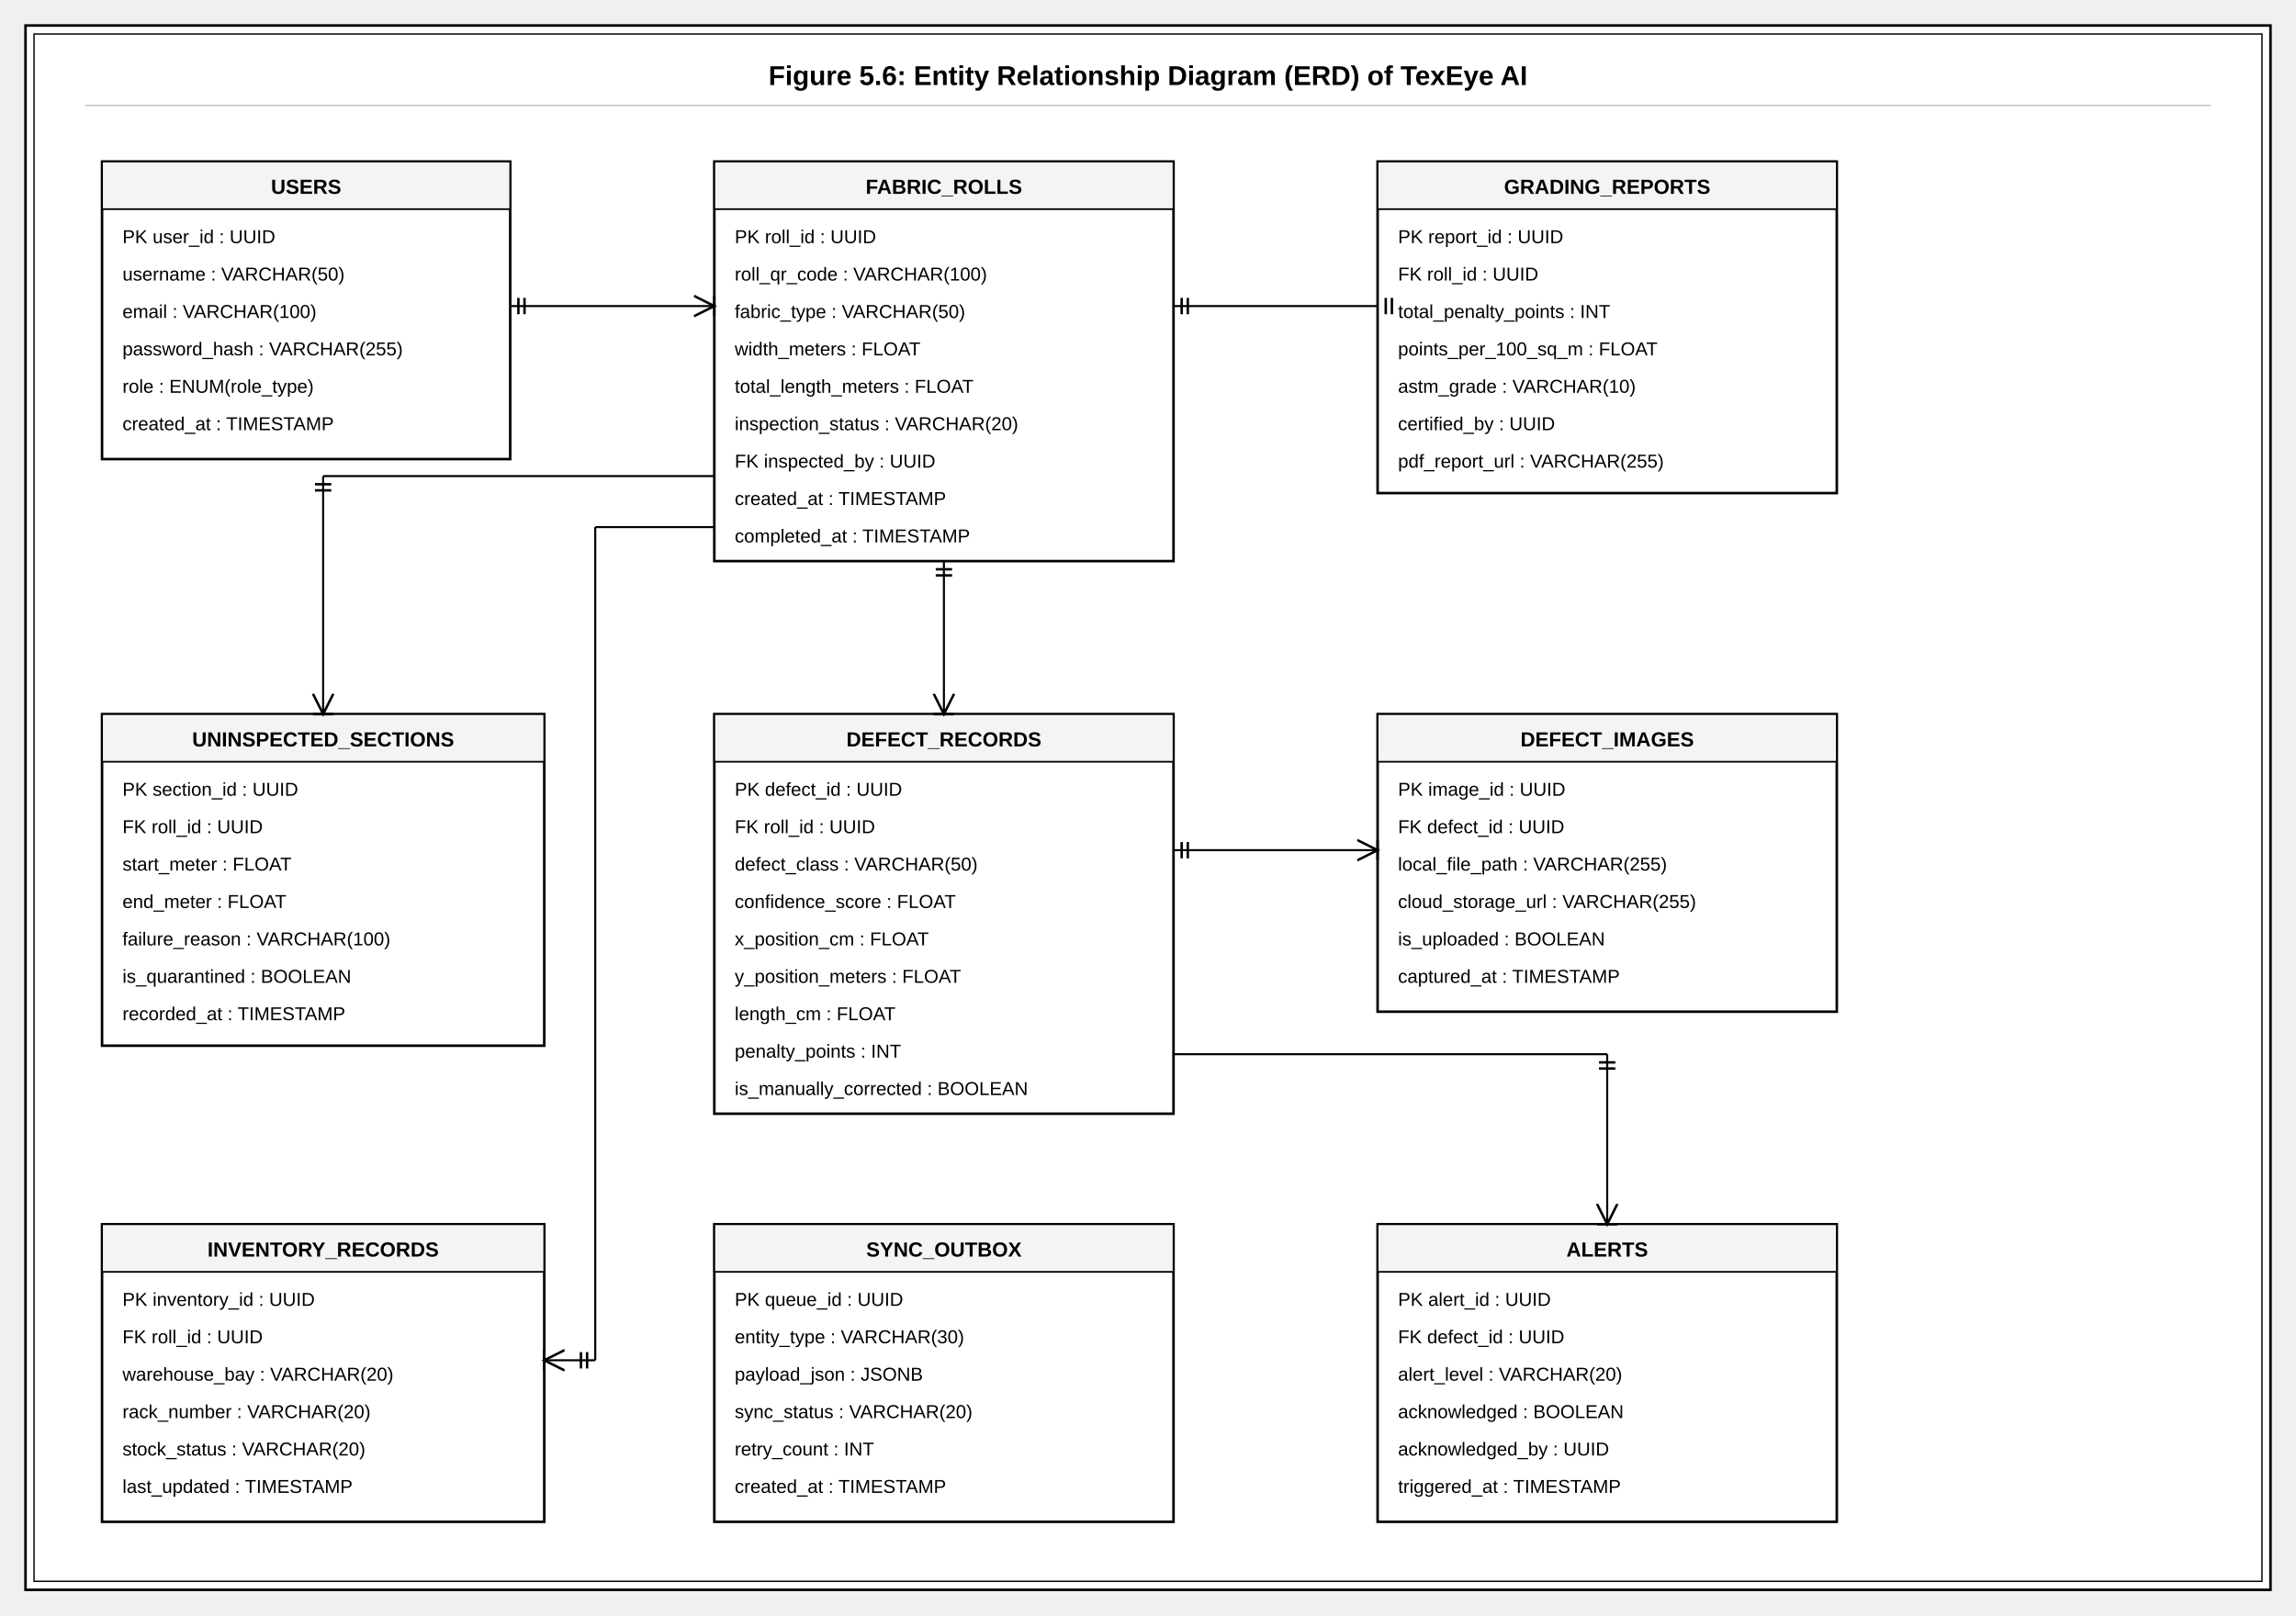
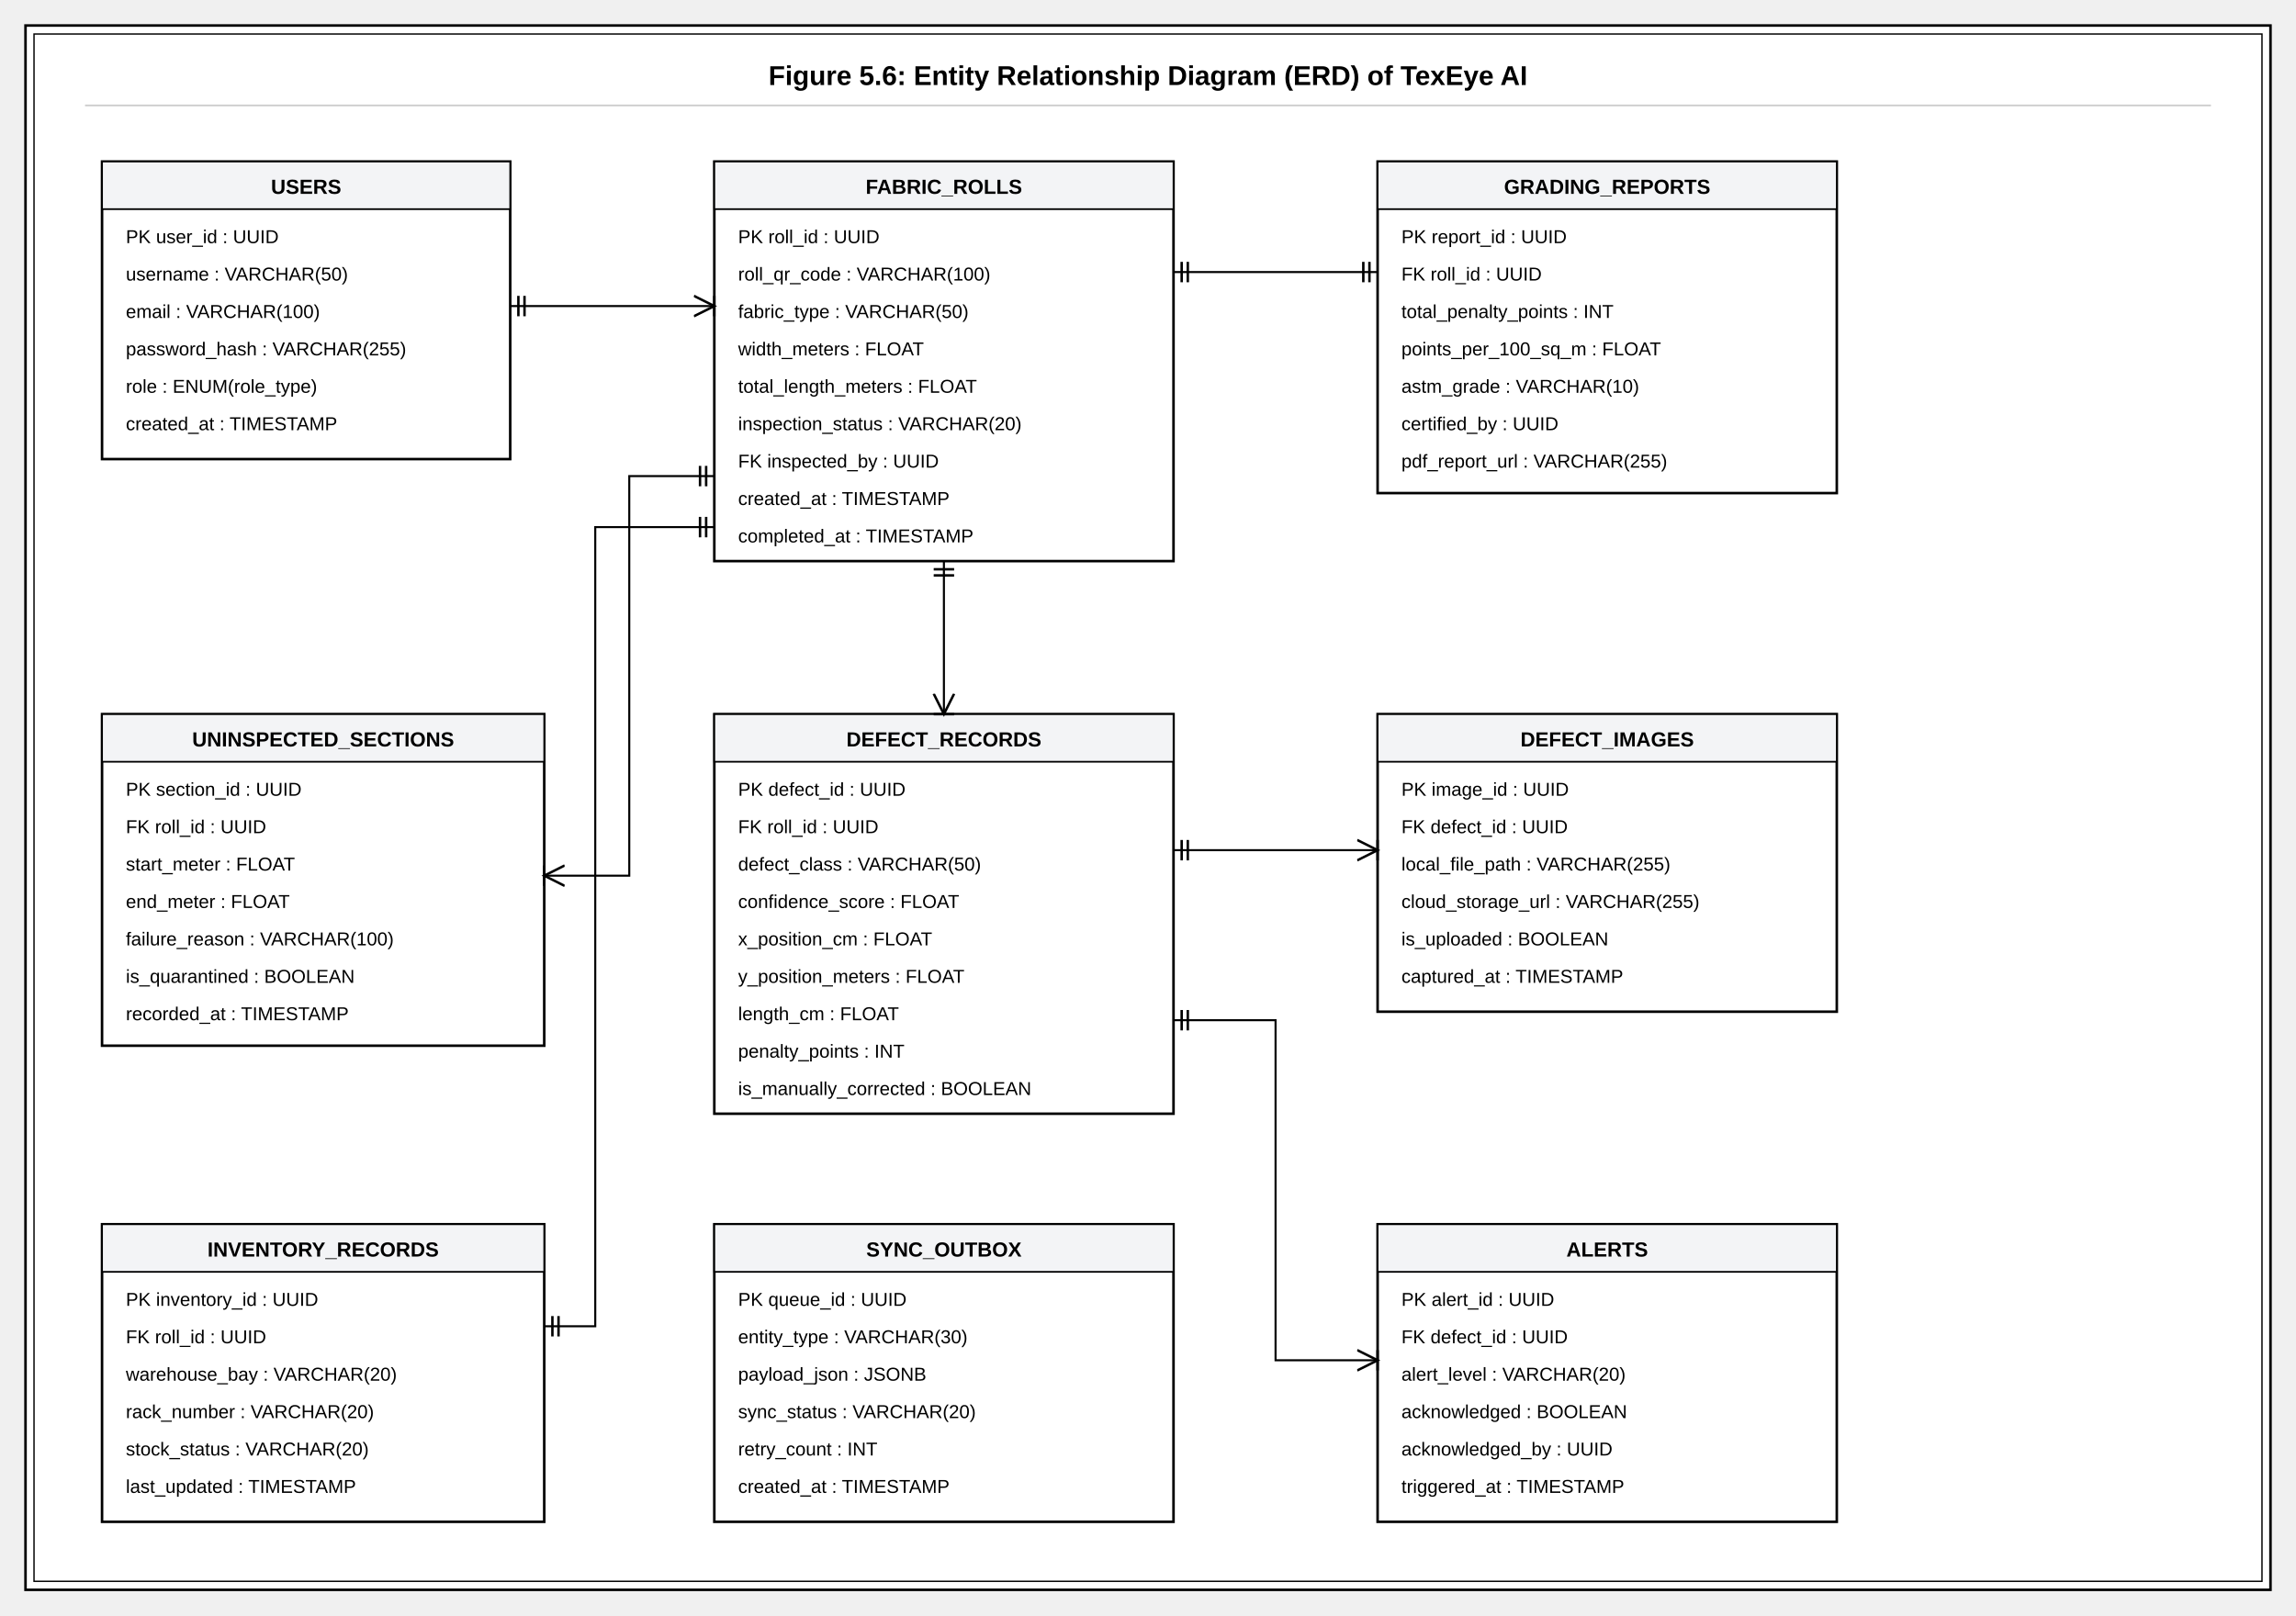
<svg xmlns="http://www.w3.org/2000/svg" viewBox="0 0 1350 950" width="100%" height="100%" style="background-color: #ffffff; font-family: Arial, Helvetica, sans-serif;">
  <defs>
-     <marker id="one" markerWidth="10" markerHeight="10" refX="1" refY="5" orient="auto">
-       <line x1="5" y1="1" x2="5" y2="9" stroke="#000000" stroke-width="1.2" />
-       <line x1="8" y1="1" x2="8" y2="9" stroke="#000000" stroke-width="1.2" />
+     <marker id="one-start" markerWidth="12" markerHeight="12" refX="1" refY="6" orient="auto">
+       <line x1="5" y1="1" x2="5" y2="11" stroke="#000000" stroke-width="1.2" />
+       <line x1="8" y1="1" x2="8" y2="11" stroke="#000000" stroke-width="1.2" />
    </marker>
-     <marker id="many" markerWidth="12" markerHeight="12" refX="10" refY="6" orient="auto">
+     <marker id="one-end" markerWidth="12" markerHeight="12" refX="11" refY="6" orient="auto">
+       <line x1="4" y1="1" x2="4" y2="11" stroke="#000000" stroke-width="1.2" />
+       <line x1="7" y1="1" x2="7" y2="11" stroke="#000000" stroke-width="1.2" />
+     </marker>
+     <marker id="many-end" markerWidth="12" markerHeight="12" refX="10" refY="6" orient="auto">
      <path d="M0,1 L10,6 L0,11 M10,1 L10,11" fill="none" stroke="#000000" stroke-width="1.2" />
    </marker>
  </defs>
  <rect x="15" y="15" width="1320" height="920" fill="#ffffff" stroke="#000000" stroke-width="1.5" />
  <rect x="20" y="20" width="1310" height="910" fill="none" stroke="#000000" stroke-width="0.8" />
  <text x="675" y="50" fill="#000000" font-size="16" font-weight="bold" text-anchor="middle">Figure 5.6: Entity Relationship Diagram (ERD) of TexEye AI</text>
  <line x1="50" y1="62" x2="1300" y2="62" stroke="#cccccc" stroke-width="1" />
  <g transform="translate(60, 95)">
    <rect width="240" height="175" fill="#ffffff" stroke="#000000" stroke-width="1.5" />
    <rect width="240" height="28" fill="#f3f4f6" stroke="#000000" stroke-width="1" />
    <text x="120" y="19" fill="#000000" font-size="12" font-weight="bold" text-anchor="middle">USERS</text>
-     <text x="12" y="48" fill="#000000" font-size="11">PK  user_id : UUID</text>
-     <text x="12" y="70" fill="#000000" font-size="11">    username : VARCHAR(50)</text>
-     <text x="12" y="92" fill="#000000" font-size="11">    email : VARCHAR(100)</text>
-     <text x="12" y="114" fill="#000000" font-size="11">    password_hash : VARCHAR(255)</text>
-     <text x="12" y="136" fill="#000000" font-size="11">    role : ENUM(role_type)</text>
-     <text x="12" y="158" fill="#000000" font-size="11">    created_at : TIMESTAMP</text>
+     <text x="14" y="48" fill="#000000" font-size="11">PK  user_id : UUID</text>
+     <text x="14" y="70" fill="#000000" font-size="11">    username : VARCHAR(50)</text>
+     <text x="14" y="92" fill="#000000" font-size="11">    email : VARCHAR(100)</text>
+     <text x="14" y="114" fill="#000000" font-size="11">    password_hash : VARCHAR(255)</text>
+     <text x="14" y="136" fill="#000000" font-size="11">    role : ENUM(role_type)</text>
+     <text x="14" y="158" fill="#000000" font-size="11">    created_at : TIMESTAMP</text>
  </g>
  <g transform="translate(420, 95)">
    <rect width="270" height="235" fill="#ffffff" stroke="#000000" stroke-width="1.5" />
    <rect width="270" height="28" fill="#f3f4f6" stroke="#000000" stroke-width="1" />
    <text x="135" y="19" fill="#000000" font-size="12" font-weight="bold" text-anchor="middle">FABRIC_ROLLS</text>
-     <text x="12" y="48" fill="#000000" font-size="11">PK  roll_id : UUID</text>
-     <text x="12" y="70" fill="#000000" font-size="11">    roll_qr_code : VARCHAR(100)</text>
-     <text x="12" y="92" fill="#000000" font-size="11">    fabric_type : VARCHAR(50)</text>
-     <text x="12" y="114" fill="#000000" font-size="11">    width_meters : FLOAT</text>
-     <text x="12" y="136" fill="#000000" font-size="11">    total_length_meters : FLOAT</text>
-     <text x="12" y="158" fill="#000000" font-size="11">    inspection_status : VARCHAR(20)</text>
-     <text x="12" y="180" fill="#000000" font-size="11">FK  inspected_by : UUID</text>
-     <text x="12" y="202" fill="#000000" font-size="11">    created_at : TIMESTAMP</text>
-     <text x="12" y="224" fill="#000000" font-size="11">    completed_at : TIMESTAMP</text>
+     <text x="14" y="48" fill="#000000" font-size="11">PK  roll_id : UUID</text>
+     <text x="14" y="70" fill="#000000" font-size="11">    roll_qr_code : VARCHAR(100)</text>
+     <text x="14" y="92" fill="#000000" font-size="11">    fabric_type : VARCHAR(50)</text>
+     <text x="14" y="114" fill="#000000" font-size="11">    width_meters : FLOAT</text>
+     <text x="14" y="136" fill="#000000" font-size="11">    total_length_meters : FLOAT</text>
+     <text x="14" y="158" fill="#000000" font-size="11">    inspection_status : VARCHAR(20)</text>
+     <text x="14" y="180" fill="#000000" font-size="11">FK  inspected_by : UUID</text>
+     <text x="14" y="202" fill="#000000" font-size="11">    created_at : TIMESTAMP</text>
+     <text x="14" y="224" fill="#000000" font-size="11">    completed_at : TIMESTAMP</text>
  </g>
  <g transform="translate(810, 95)">
    <rect width="270" height="195" fill="#ffffff" stroke="#000000" stroke-width="1.5" />
    <rect width="270" height="28" fill="#f3f4f6" stroke="#000000" stroke-width="1" />
    <text x="135" y="19" fill="#000000" font-size="12" font-weight="bold" text-anchor="middle">GRADING_REPORTS</text>
-     <text x="12" y="48" fill="#000000" font-size="11">PK  report_id : UUID</text>
-     <text x="12" y="70" fill="#000000" font-size="11">FK  roll_id : UUID</text>
-     <text x="12" y="92" fill="#000000" font-size="11">    total_penalty_points : INT</text>
-     <text x="12" y="114" fill="#000000" font-size="11">    points_per_100_sq_m : FLOAT</text>
-     <text x="12" y="136" fill="#000000" font-size="11">    astm_grade : VARCHAR(10)</text>
-     <text x="12" y="158" fill="#000000" font-size="11">    certified_by : UUID</text>
-     <text x="12" y="180" fill="#000000" font-size="11">    pdf_report_url : VARCHAR(255)</text>
+     <text x="14" y="48" fill="#000000" font-size="11">PK  report_id : UUID</text>
+     <text x="14" y="70" fill="#000000" font-size="11">FK  roll_id : UUID</text>
+     <text x="14" y="92" fill="#000000" font-size="11">    total_penalty_points : INT</text>
+     <text x="14" y="114" fill="#000000" font-size="11">    points_per_100_sq_m : FLOAT</text>
+     <text x="14" y="136" fill="#000000" font-size="11">    astm_grade : VARCHAR(10)</text>
+     <text x="14" y="158" fill="#000000" font-size="11">    certified_by : UUID</text>
+     <text x="14" y="180" fill="#000000" font-size="11">    pdf_report_url : VARCHAR(255)</text>
  </g>
  <g transform="translate(420, 420)">
    <rect width="270" height="235" fill="#ffffff" stroke="#000000" stroke-width="1.5" />
    <rect width="270" height="28" fill="#f3f4f6" stroke="#000000" stroke-width="1" />
    <text x="135" y="19" fill="#000000" font-size="12" font-weight="bold" text-anchor="middle">DEFECT_RECORDS</text>
-     <text x="12" y="48" fill="#000000" font-size="11">PK  defect_id : UUID</text>
-     <text x="12" y="70" fill="#000000" font-size="11">FK  roll_id : UUID</text>
-     <text x="12" y="92" fill="#000000" font-size="11">    defect_class : VARCHAR(50)</text>
-     <text x="12" y="114" fill="#000000" font-size="11">    confidence_score : FLOAT</text>
-     <text x="12" y="136" fill="#000000" font-size="11">    x_position_cm : FLOAT</text>
-     <text x="12" y="158" fill="#000000" font-size="11">    y_position_meters : FLOAT</text>
-     <text x="12" y="180" fill="#000000" font-size="11">    length_cm : FLOAT</text>
-     <text x="12" y="202" fill="#000000" font-size="11">    penalty_points : INT</text>
-     <text x="12" y="224" fill="#000000" font-size="11">    is_manually_corrected : BOOLEAN</text>
+     <text x="14" y="48" fill="#000000" font-size="11">PK  defect_id : UUID</text>
+     <text x="14" y="70" fill="#000000" font-size="11">FK  roll_id : UUID</text>
+     <text x="14" y="92" fill="#000000" font-size="11">    defect_class : VARCHAR(50)</text>
+     <text x="14" y="114" fill="#000000" font-size="11">    confidence_score : FLOAT</text>
+     <text x="14" y="136" fill="#000000" font-size="11">    x_position_cm : FLOAT</text>
+     <text x="14" y="158" fill="#000000" font-size="11">    y_position_meters : FLOAT</text>
+     <text x="14" y="180" fill="#000000" font-size="11">    length_cm : FLOAT</text>
+     <text x="14" y="202" fill="#000000" font-size="11">    penalty_points : INT</text>
+     <text x="14" y="224" fill="#000000" font-size="11">    is_manually_corrected : BOOLEAN</text>
  </g>
  <g transform="translate(60, 420)">
    <rect width="260" height="195" fill="#ffffff" stroke="#000000" stroke-width="1.5" />
    <rect width="260" height="28" fill="#f3f4f6" stroke="#000000" stroke-width="1" />
    <text x="130" y="19" fill="#000000" font-size="12" font-weight="bold" text-anchor="middle">UNINSPECTED_SECTIONS</text>
-     <text x="12" y="48" fill="#000000" font-size="11">PK  section_id : UUID</text>
-     <text x="12" y="70" fill="#000000" font-size="11">FK  roll_id : UUID</text>
-     <text x="12" y="92" fill="#000000" font-size="11">    start_meter : FLOAT</text>
-     <text x="12" y="114" fill="#000000" font-size="11">    end_meter : FLOAT</text>
-     <text x="12" y="136" fill="#000000" font-size="11">    failure_reason : VARCHAR(100)</text>
-     <text x="12" y="158" fill="#000000" font-size="11">    is_quarantined : BOOLEAN</text>
-     <text x="12" y="180" fill="#000000" font-size="11">    recorded_at : TIMESTAMP</text>
+     <text x="14" y="48" fill="#000000" font-size="11">PK  section_id : UUID</text>
+     <text x="14" y="70" fill="#000000" font-size="11">FK  roll_id : UUID</text>
+     <text x="14" y="92" fill="#000000" font-size="11">    start_meter : FLOAT</text>
+     <text x="14" y="114" fill="#000000" font-size="11">    end_meter : FLOAT</text>
+     <text x="14" y="136" fill="#000000" font-size="11">    failure_reason : VARCHAR(100)</text>
+     <text x="14" y="158" fill="#000000" font-size="11">    is_quarantined : BOOLEAN</text>
+     <text x="14" y="180" fill="#000000" font-size="11">    recorded_at : TIMESTAMP</text>
  </g>
  <g transform="translate(810, 420)">
    <rect width="270" height="175" fill="#ffffff" stroke="#000000" stroke-width="1.5" />
    <rect width="270" height="28" fill="#f3f4f6" stroke="#000000" stroke-width="1" />
    <text x="135" y="19" fill="#000000" font-size="12" font-weight="bold" text-anchor="middle">DEFECT_IMAGES</text>
-     <text x="12" y="48" fill="#000000" font-size="11">PK  image_id : UUID</text>
-     <text x="12" y="70" fill="#000000" font-size="11">FK  defect_id : UUID</text>
-     <text x="12" y="92" fill="#000000" font-size="11">    local_file_path : VARCHAR(255)</text>
-     <text x="12" y="114" fill="#000000" font-size="11">    cloud_storage_url : VARCHAR(255)</text>
-     <text x="12" y="136" fill="#000000" font-size="11">    is_uploaded : BOOLEAN</text>
-     <text x="12" y="158" fill="#000000" font-size="11">    captured_at : TIMESTAMP</text>
+     <text x="14" y="48" fill="#000000" font-size="11">PK  image_id : UUID</text>
+     <text x="14" y="70" fill="#000000" font-size="11">FK  defect_id : UUID</text>
+     <text x="14" y="92" fill="#000000" font-size="11">    local_file_path : VARCHAR(255)</text>
+     <text x="14" y="114" fill="#000000" font-size="11">    cloud_storage_url : VARCHAR(255)</text>
+     <text x="14" y="136" fill="#000000" font-size="11">    is_uploaded : BOOLEAN</text>
+     <text x="14" y="158" fill="#000000" font-size="11">    captured_at : TIMESTAMP</text>
  </g>
  <g transform="translate(60, 720)">
    <rect width="260" height="175" fill="#ffffff" stroke="#000000" stroke-width="1.5" />
    <rect width="260" height="28" fill="#f3f4f6" stroke="#000000" stroke-width="1" />
    <text x="130" y="19" fill="#000000" font-size="12" font-weight="bold" text-anchor="middle">INVENTORY_RECORDS</text>
-     <text x="12" y="48" fill="#000000" font-size="11">PK  inventory_id : UUID</text>
-     <text x="12" y="70" fill="#000000" font-size="11">FK  roll_id : UUID</text>
-     <text x="12" y="92" fill="#000000" font-size="11">    warehouse_bay : VARCHAR(20)</text>
-     <text x="12" y="114" fill="#000000" font-size="11">    rack_number : VARCHAR(20)</text>
-     <text x="12" y="136" fill="#000000" font-size="11">    stock_status : VARCHAR(20)</text>
-     <text x="12" y="158" fill="#000000" font-size="11">    last_updated : TIMESTAMP</text>
+     <text x="14" y="48" fill="#000000" font-size="11">PK  inventory_id : UUID</text>
+     <text x="14" y="70" fill="#000000" font-size="11">FK  roll_id : UUID</text>
+     <text x="14" y="92" fill="#000000" font-size="11">    warehouse_bay : VARCHAR(20)</text>
+     <text x="14" y="114" fill="#000000" font-size="11">    rack_number : VARCHAR(20)</text>
+     <text x="14" y="136" fill="#000000" font-size="11">    stock_status : VARCHAR(20)</text>
+     <text x="14" y="158" fill="#000000" font-size="11">    last_updated : TIMESTAMP</text>
  </g>
  <g transform="translate(420, 720)">
    <rect width="270" height="175" fill="#ffffff" stroke="#000000" stroke-width="1.5" />
    <rect width="270" height="28" fill="#f3f4f6" stroke="#000000" stroke-width="1" />
    <text x="135" y="19" fill="#000000" font-size="12" font-weight="bold" text-anchor="middle">SYNC_OUTBOX</text>
-     <text x="12" y="48" fill="#000000" font-size="11">PK  queue_id : UUID</text>
-     <text x="12" y="70" fill="#000000" font-size="11">    entity_type : VARCHAR(30)</text>
-     <text x="12" y="92" fill="#000000" font-size="11">    payload_json : JSONB</text>
-     <text x="12" y="114" fill="#000000" font-size="11">    sync_status : VARCHAR(20)</text>
-     <text x="12" y="136" fill="#000000" font-size="11">    retry_count : INT</text>
-     <text x="12" y="158" fill="#000000" font-size="11">    created_at : TIMESTAMP</text>
+     <text x="14" y="48" fill="#000000" font-size="11">PK  queue_id : UUID</text>
+     <text x="14" y="70" fill="#000000" font-size="11">    entity_type : VARCHAR(30)</text>
+     <text x="14" y="92" fill="#000000" font-size="11">    payload_json : JSONB</text>
+     <text x="14" y="114" fill="#000000" font-size="11">    sync_status : VARCHAR(20)</text>
+     <text x="14" y="136" fill="#000000" font-size="11">    retry_count : INT</text>
+     <text x="14" y="158" fill="#000000" font-size="11">    created_at : TIMESTAMP</text>
  </g>
  <g transform="translate(810, 720)">
    <rect width="270" height="175" fill="#ffffff" stroke="#000000" stroke-width="1.5" />
    <rect width="270" height="28" fill="#f3f4f6" stroke="#000000" stroke-width="1" />
    <text x="135" y="19" fill="#000000" font-size="12" font-weight="bold" text-anchor="middle">ALERTS</text>
-     <text x="12" y="48" fill="#000000" font-size="11">PK  alert_id : UUID</text>
-     <text x="12" y="70" fill="#000000" font-size="11">FK  defect_id : UUID</text>
-     <text x="12" y="92" fill="#000000" font-size="11">    alert_level : VARCHAR(20)</text>
-     <text x="12" y="114" fill="#000000" font-size="11">    acknowledged : BOOLEAN</text>
-     <text x="12" y="136" fill="#000000" font-size="11">    acknowledged_by : UUID</text>
-     <text x="12" y="158" fill="#000000" font-size="11">    triggered_at : TIMESTAMP</text>
+     <text x="14" y="48" fill="#000000" font-size="11">PK  alert_id : UUID</text>
+     <text x="14" y="70" fill="#000000" font-size="11">FK  defect_id : UUID</text>
+     <text x="14" y="92" fill="#000000" font-size="11">    alert_level : VARCHAR(20)</text>
+     <text x="14" y="114" fill="#000000" font-size="11">    acknowledged : BOOLEAN</text>
+     <text x="14" y="136" fill="#000000" font-size="11">    acknowledged_by : UUID</text>
+     <text x="14" y="158" fill="#000000" font-size="11">    triggered_at : TIMESTAMP</text>
  </g>
-   <line x1="300" y1="180" x2="420" y2="180" stroke="#000000" stroke-width="1.2" marker-start="url(#one)" marker-end="url(#many)" />
-   <line x1="690" y1="180" x2="810" y2="180" stroke="#000000" stroke-width="1.2" marker-start="url(#one)" marker-end="url(#one)" />
-   <line x1="555" y1="330" x2="555" y2="420" stroke="#000000" stroke-width="1.2" marker-start="url(#one)" marker-end="url(#many)" />
-   <line x1="420" y1="280" x2="190" y2="280" stroke="#000000" stroke-width="1.2" />
-   <line x1="190" y1="280" x2="190" y2="420" stroke="#000000" stroke-width="1.2" marker-start="url(#one)" marker-end="url(#many)" />
-   <line x1="690" y1="500" x2="810" y2="500" stroke="#000000" stroke-width="1.2" marker-start="url(#one)" marker-end="url(#many)" />
-   <line x1="420" y1="310" x2="350" y2="310" stroke="#000000" stroke-width="1.2" />
-   <line x1="350" y1="310" x2="350" y2="800" stroke="#000000" stroke-width="1.2" />
-   <line x1="350" y1="800" x2="320" y2="800" stroke="#000000" stroke-width="1.2" marker-start="url(#one)" marker-end="url(#many)" />
-   <line x1="690" y1="620" x2="945" y2="620" stroke="#000000" stroke-width="1.2" />
-   <line x1="945" y1="620" x2="945" y2="720" stroke="#000000" stroke-width="1.2" marker-start="url(#one)" marker-end="url(#many)" />
+   <line x1="300" y1="180" x2="420" y2="180" stroke="#000000" stroke-width="1.2" marker-start="url(#one-start)" marker-end="url(#many-end)" />
+   <line x1="690" y1="160" x2="810" y2="160" stroke="#000000" stroke-width="1.2" marker-start="url(#one-start)" marker-end="url(#one-end)" />
+   <line x1="555" y1="330" x2="555" y2="420" stroke="#000000" stroke-width="1.2" marker-start="url(#one-start)" marker-end="url(#many-end)" />
+   <path d="M 420 280 L 370 280 L 370 515 L 320 515" fill="none" stroke="#000000" stroke-width="1.2" marker-start="url(#one-start)" marker-end="url(#many-end)" />
+   <line x1="690" y1="500" x2="810" y2="500" stroke="#000000" stroke-width="1.2" marker-start="url(#one-start)" marker-end="url(#many-end)" />
+   <path d="M 690 600 L 750 600 L 750 800 L 810 800" fill="none" stroke="#000000" stroke-width="1.2" marker-start="url(#one-start)" marker-end="url(#many-end)" />
+   <path d="M 420 310 L 350 310 L 350 780 L 320 780" fill="none" stroke="#000000" stroke-width="1.2" marker-start="url(#one-start)" marker-end="url(#one-end)" />
</svg>
